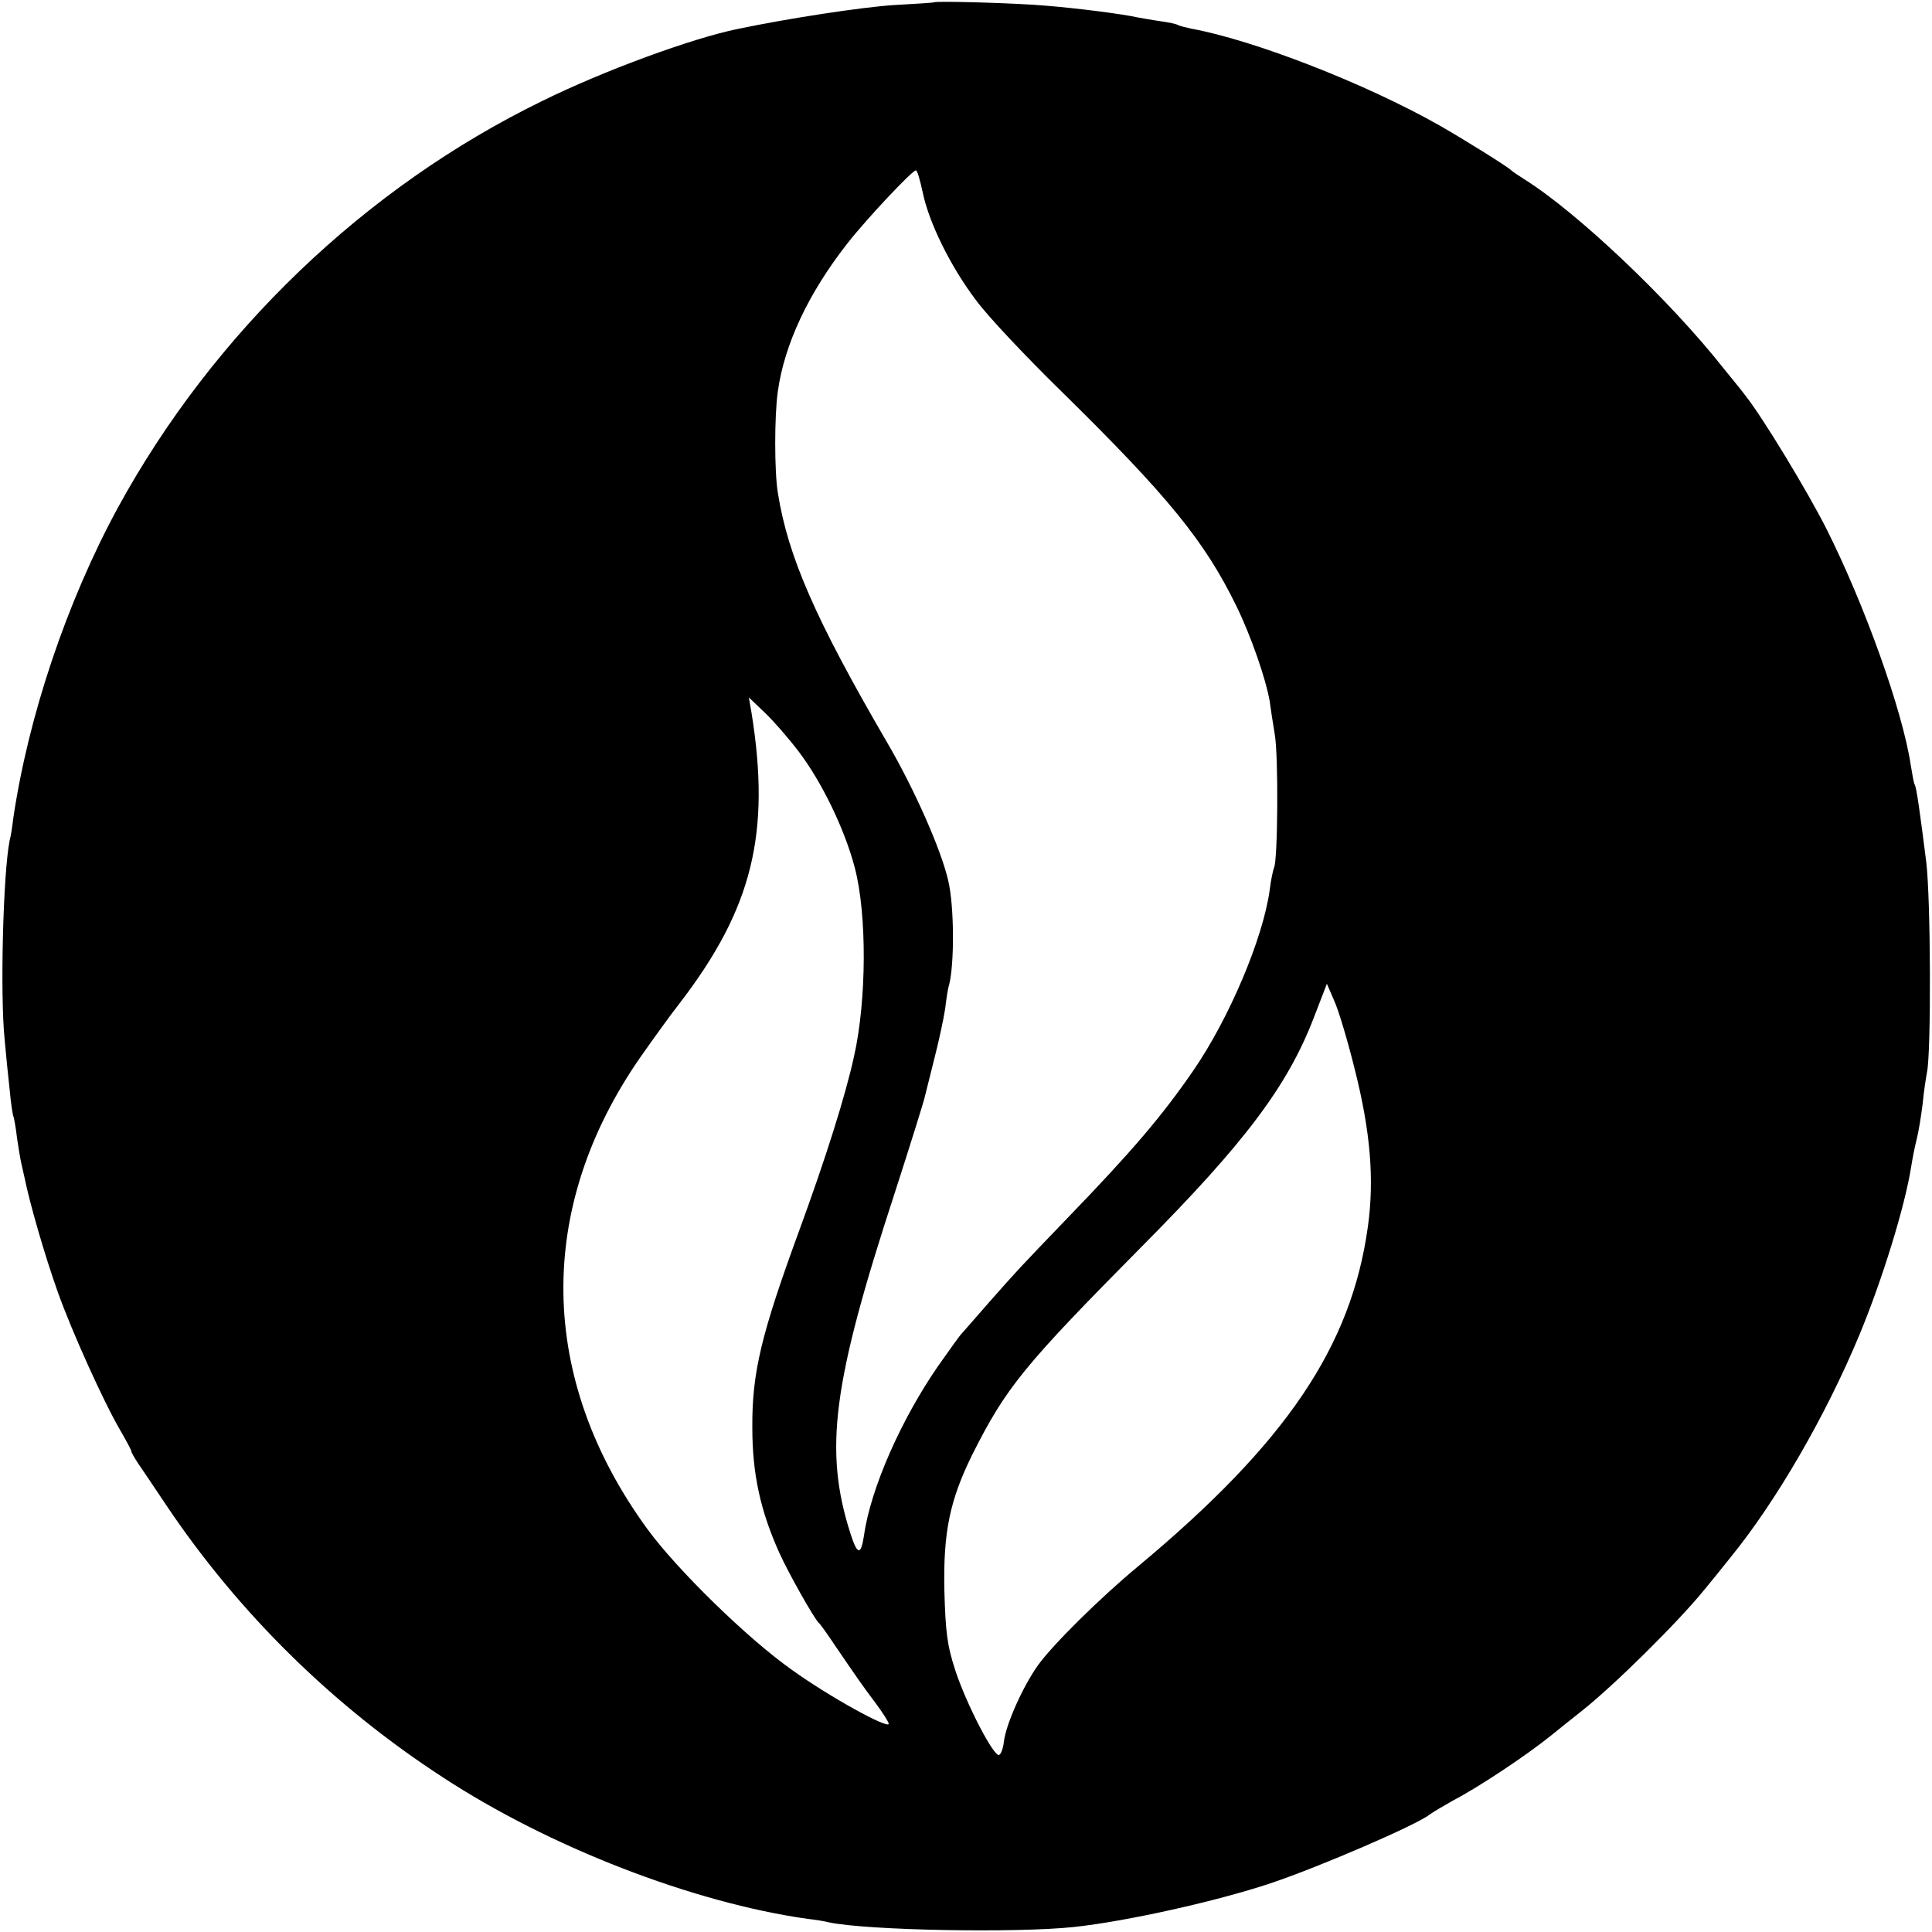
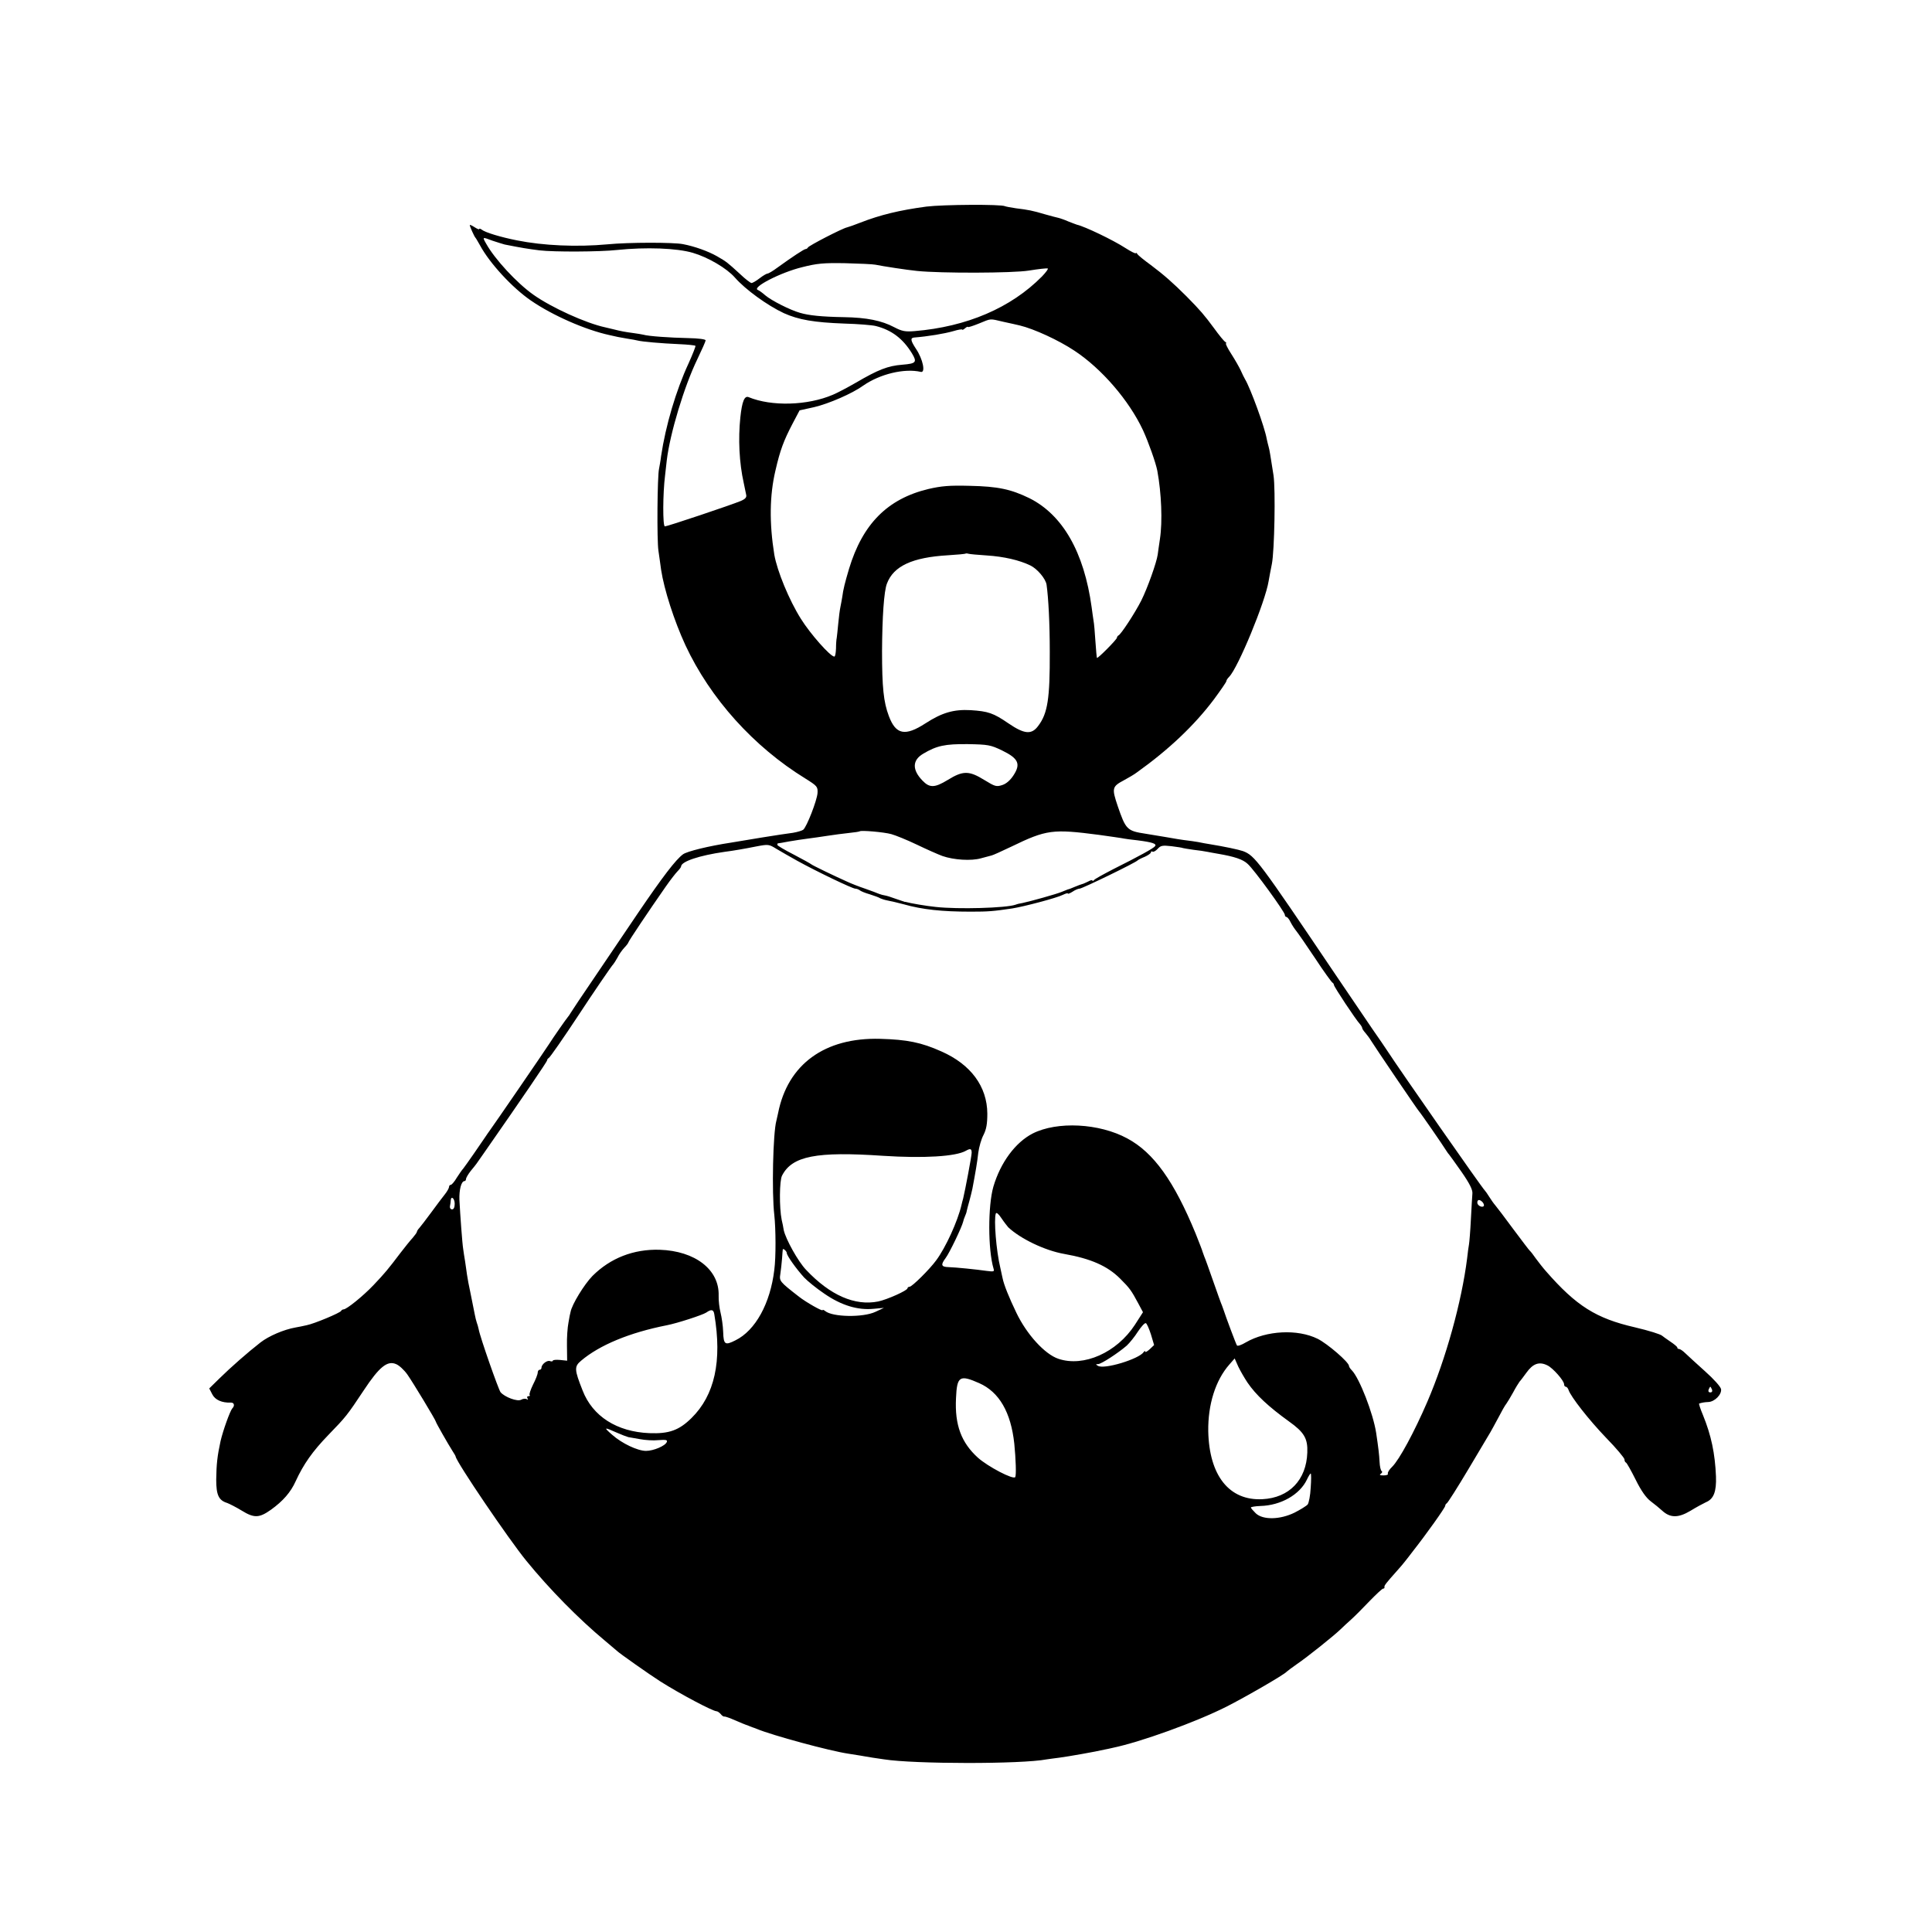
- <svg xmlns="http://www.w3.org/2000/svg" version="1.0" width="500pt" height="500pt" viewBox="0 0 500 500" preserveAspectRatio="xMidYMid meet">
-   <g transform="translate(0,500) scale(0.1,-0.1)" fill="#000000" stroke="none">
-     <path d="M2417 4994 c-1 -1 -47 -4 -102 -7 -82 -5 -278 -35 -406 -62 -118 -24 -347 -108 -505 -186 -460 -224 -852 -601 -1099 -1053 -132 -243 -232 -540 -271 -806 -2 -19 -6 -44 -9 -55 -17 -84 -25 -400 -13 -515 3 -36 9 -94 13 -130 3 -35 8 -67 10 -70 1 -3 6 -27 9 -55 4 -27 9 -57 11 -65 2 -8 6 -26 9 -40 13 -64 51 -197 86 -295 36 -101 119 -285 162 -358 15 -26 28 -50 28 -53 0 -3 8 -17 18 -32 10 -15 43 -63 72 -107 187 -279 432 -520 715 -704 276 -181 648 -325 945 -367 19 -2 44 -6 55 -9 100 -21 485 -28 635 -12 138 15 370 67 508 113 128 43 378 151 412 178 8 6 35 22 60 36 67 35 192 118 256 170 17 14 51 41 75 60 84 66 251 231 320 316 19 23 49 60 68 84 118 145 246 366 333 575 59 142 118 333 134 435 3 19 9 51 14 70 5 19 12 62 16 95 3 33 9 69 11 80 11 50 10 447 -2 545 -16 126 -25 193 -30 200 -2 3 -6 25 -10 50 -21 140 -119 414 -218 611 -50 99 -166 290 -209 344 -4 6 -29 37 -56 70 -141 179 -381 406 -517 491 -16 10 -32 21 -35 24 -7 8 -126 82 -184 115 -192 109 -483 222 -644 251 -14 3 -29 7 -33 9 -4 3 -24 7 -45 10 -22 3 -48 8 -60 10 -40 9 -159 24 -234 30 -74 7 -288 13 -293 9z m-29 -492 c16 -78 72 -192 138 -279 29 -40 128 -145 220 -235 278 -273 372 -389 454 -557 38 -78 76 -188 86 -246 2 -16 8 -55 13 -85 10 -56 8 -330 -2 -346 -2 -5 -8 -31 -11 -57 -17 -125 -105 -333 -198 -468 -82 -119 -159 -209 -327 -383 -125 -130 -125 -130 -201 -216 -36 -41 -67 -77 -70 -80 -4 -3 -31 -41 -62 -85 -95 -137 -175 -317 -192 -439 -8 -52 -17 -51 -35 5 -69 216 -47 388 115 883 41 127 76 239 78 250 3 12 14 56 25 100 11 43 23 99 27 125 3 25 7 53 10 61 14 53 14 203 -2 271 -18 79 -87 236 -159 359 -184 316 -256 480 -282 645 -9 55 -9 199 0 262 17 122 79 254 180 383 50 64 167 188 177 189 4 1 11 -25 18 -57z m-321 -1447 c60 -79 119 -201 145 -300 32 -121 31 -344 -2 -490 -23 -104 -73 -262 -141 -448 -99 -270 -123 -369 -122 -512 0 -120 21 -215 70 -324 24 -53 90 -170 102 -181 4 -3 23 -30 43 -60 56 -82 69 -101 105 -149 18 -24 33 -48 33 -52 0 -15 -154 70 -250 139 -115 81 -297 259 -374 364 -284 389 -291 831 -18 1223 31 44 76 107 102 140 187 244 235 438 185 750 l-7 40 42 -40 c23 -22 62 -67 87 -100z m1439 -822 c41 -162 51 -286 34 -408 -43 -310 -211 -559 -595 -879 -100 -83 -221 -203 -259 -256 -39 -55 -83 -153 -88 -198 -2 -18 -8 -33 -13 -34 -15 -1 -83 130 -112 217 -22 67 -26 101 -29 210 -3 150 14 232 72 350 88 175 133 230 439 539 266 268 377 415 445 592 l34 88 19 -44 c11 -24 35 -104 53 -177z" />
+ <svg xmlns="http://www.w3.org/2000/svg" version="1.0" width="1024pt" height="1024pt" viewBox="0 0 1024 1024" preserveAspectRatio="xMidYMid meet">
+   <g transform="translate(0,1024) scale(0.1,-0.1)" fill="#000000" stroke="none">
+     <path d="M4910 9145 c-142 -19 -245 -44 -350 -85 -30 -12 -62 -23 -70 -25 -25 -5 -205 -98 -208 -107 -2 -4 -7 -8 -12 -8 -8 0 -73 -43 -149 -98 -24 -18 -48 -32 -53 -32 -5 0 -24 -11 -42 -25 -18 -14 -37 -25 -43 -25 -5 0 -33 21 -61 48 -68 62 -70 64 -122 94 -46 26 -117 52 -180 64 -50 10 -288 10 -400 -1 -162 -15 -341 -7 -480 21 -86 17 -169 42 -187 57 -7 5 -13 7 -13 3 0 -4 -11 1 -25 10 -14 9 -25 14 -25 11 0 -8 24 -61 30 -67 3 -3 13 -21 24 -40 51 -95 171 -225 270 -293 115 -79 288 -155 416 -183 19 -4 40 -9 45 -10 6 -1 28 -5 50 -9 22 -3 47 -8 55 -10 23 -6 125 -15 218 -19 46 -2 85 -6 88 -9 2 -2 -14 -43 -36 -92 -67 -144 -122 -331 -146 -492 -3 -26 -9 -57 -11 -68 -9 -38 -12 -380 -3 -435 4 -30 11 -75 14 -100 16 -105 69 -270 129 -400 132 -283 362 -538 635 -706 64 -40 67 -44 65 -78 -3 -39 -57 -179 -76 -194 -7 -5 -31 -12 -54 -16 -24 -3 -98 -14 -165 -25 -68 -11 -141 -23 -163 -27 -118 -18 -233 -46 -255 -62 -39 -29 -107 -118 -237 -309 -66 -98 -171 -253 -234 -346 -63 -92 -118 -175 -124 -185 -5 -9 -12 -19 -15 -22 -6 -6 -80 -112 -100 -144 -21 -33 -294 -431 -317 -462 -4 -5 -12 -17 -18 -26 -21 -32 -110 -160 -120 -172 -6 -6 -21 -28 -34 -48 -12 -21 -27 -38 -32 -38 -5 0 -9 -5 -9 -11 0 -6 -10 -24 -22 -39 -13 -16 -45 -59 -73 -97 -27 -37 -56 -74 -62 -81 -7 -7 -13 -17 -13 -20 0 -4 -10 -18 -22 -32 -13 -14 -42 -50 -65 -80 -65 -86 -84 -109 -143 -171 -56 -59 -143 -129 -159 -129 -5 0 -11 -4 -13 -8 -4 -10 -142 -68 -183 -76 -16 -4 -43 -9 -59 -12 -62 -11 -141 -45 -185 -79 -67 -52 -158 -132 -219 -192 l-53 -52 16 -31 c15 -30 52 -46 98 -44 18 1 23 -16 8 -31 -12 -14 -49 -117 -62 -173 -17 -78 -22 -123 -23 -204 0 -82 13 -110 58 -124 11 -4 47 -22 78 -41 65 -40 92 -39 154 5 64 46 105 93 131 151 42 91 89 158 173 245 94 97 99 103 188 237 82 124 125 159 171 139 16 -6 43 -31 60 -55 29 -41 151 -243 151 -250 0 -5 65 -119 88 -155 9 -14 17 -27 17 -30 5 -31 281 -438 375 -553 123 -151 279 -309 415 -422 33 -28 62 -52 65 -55 10 -11 175 -127 230 -162 106 -67 278 -158 298 -158 5 0 15 -7 22 -15 6 -8 15 -14 18 -13 4 1 18 -4 32 -9 58 -25 85 -36 93 -38 4 -2 9 -4 12 -5 3 -1 8 -3 13 -5 4 -1 14 -5 22 -8 80 -34 390 -118 487 -132 21 -3 49 -8 63 -10 14 -3 43 -7 65 -11 22 -3 49 -7 61 -9 158 -25 727 -26 862 0 9 1 40 6 67 9 46 6 194 32 240 43 11 2 30 6 42 9 149 31 440 136 603 218 97 49 309 171 320 186 3 3 27 21 54 40 52 35 196 150 232 185 11 11 36 34 55 51 19 17 63 61 98 98 35 36 67 66 72 66 5 0 8 3 7 8 -3 7 9 22 67 87 17 19 35 40 40 47 6 7 26 33 45 58 67 85 170 229 170 239 0 5 4 11 8 13 5 2 57 84 116 183 59 99 111 187 116 195 5 8 23 42 41 75 17 33 36 67 43 75 6 8 22 35 36 60 13 25 29 50 34 57 6 6 22 28 36 47 35 49 68 61 112 39 29 -14 88 -81 88 -100 0 -7 4 -13 9 -13 5 0 12 -8 15 -18 12 -35 105 -155 199 -253 54 -55 97 -107 97 -114 0 -7 3 -15 8 -17 4 -1 27 -42 51 -90 29 -59 56 -97 80 -115 20 -15 47 -37 60 -49 43 -40 86 -40 150 -2 31 19 68 39 83 46 41 17 56 56 53 137 -5 121 -25 217 -69 325 -14 33 -23 61 -20 61 16 5 27 7 48 8 34 1 72 40 68 68 -2 13 -39 54 -85 95 -44 40 -92 83 -105 96 -12 12 -27 22 -32 22 -6 0 -10 3 -10 8 0 4 -17 18 -38 32 -20 14 -39 27 -42 30 -8 8 -69 27 -145 45 -205 47 -310 113 -470 296 -17 19 -41 50 -55 69 -13 19 -27 37 -31 40 -4 3 -43 55 -88 115 -45 61 -88 118 -96 127 -8 9 -22 29 -32 45 -9 15 -20 30 -23 33 -15 14 -445 630 -520 745 -8 12 -42 63 -76 111 -33 49 -121 179 -196 289 -408 605 -427 630 -490 654 -23 8 -98 24 -178 37 -14 2 -41 7 -60 11 -19 3 -44 7 -55 8 -20 2 -83 12 -120 19 -11 2 -57 9 -103 17 -99 15 -105 22 -148 147 -32 95 -30 103 34 137 24 13 55 31 69 42 168 120 304 249 407 386 36 49 66 92 66 97 0 5 7 15 15 23 47 48 191 396 209 507 3 19 11 60 17 90 14 68 20 395 9 470 -17 108 -21 135 -26 152 -3 10 -7 28 -10 41 -10 61 -87 271 -115 317 -5 8 -15 29 -23 47 -8 17 -30 56 -50 87 -20 31 -32 56 -28 56 4 0 2 4 -4 8 -7 4 -33 36 -59 72 -51 69 -72 94 -146 169 -72 72 -120 114 -189 166 -36 26 -68 52 -72 59 -4 6 -8 8 -8 4 0 -4 -25 8 -56 28 -63 41 -215 114 -256 123 -4 1 -24 9 -45 17 -20 9 -44 17 -52 19 -9 2 -41 10 -72 19 -67 20 -89 24 -154 32 -27 4 -54 9 -58 11 -19 11 -328 9 -417 -2z m-2299 -181 c24 -8 53 -17 64 -20 91 -18 122 -23 185 -31 76 -9 319 -8 410 2 154 16 317 10 402 -15 82 -24 180 -82 223 -131 55 -63 172 -148 260 -189 78 -35 159 -49 320 -55 72 -2 147 -8 167 -13 83 -21 143 -66 191 -144 29 -48 23 -55 -50 -61 -77 -6 -128 -26 -246 -95 -45 -26 -100 -55 -122 -64 -135 -58 -326 -63 -447 -13 -22 9 -35 -22 -44 -107 -12 -115 -6 -241 18 -348 5 -25 11 -53 13 -63 3 -13 -5 -22 -28 -32 -53 -22 -390 -135 -403 -135 -12 0 -11 176 1 270 3 25 7 61 9 80 17 143 93 394 162 536 24 50 44 95 44 100 0 6 -38 11 -92 12 -96 2 -212 10 -238 18 -8 2 -33 6 -55 9 -38 5 -62 9 -105 20 -11 3 -30 7 -42 10 -103 22 -287 106 -381 173 -88 62 -205 189 -250 270 -21 37 -22 37 34 16z m2029 -127 c38 -8 169 -28 220 -33 126 -13 509 -12 594 2 49 8 94 13 99 11 5 -1 -9 -20 -30 -42 -165 -167 -399 -267 -676 -290 -49 -4 -66 -1 -108 21 -66 35 -146 51 -266 53 -117 2 -186 9 -233 23 -53 15 -151 65 -183 92 -16 14 -34 27 -40 29 -35 13 120 93 235 121 79 20 113 23 228 21 74 -2 146 -5 160 -8z m680 -303 c36 -8 74 -16 85 -19 75 -18 206 -78 290 -134 144 -95 289 -263 363 -421 29 -63 68 -173 76 -215 22 -119 28 -269 14 -361 -5 -32 -10 -70 -12 -84 -6 -42 -54 -177 -87 -243 -34 -67 -108 -180 -121 -185 -4 -2 -8 -8 -8 -12 0 -9 -102 -112 -106 -107 -1 1 -5 40 -8 87 -3 47 -7 96 -10 110 -2 14 -7 46 -10 71 -40 293 -154 491 -331 579 -97 47 -166 62 -315 65 -109 3 -151 -1 -220 -17 -216 -52 -348 -185 -420 -423 -21 -71 -31 -109 -36 -150 -3 -16 -7 -41 -10 -54 -3 -14 -8 -52 -11 -85 -3 -34 -7 -68 -8 -76 -2 -8 -4 -34 -4 -57 -1 -24 -4 -43 -9 -43 -21 0 -127 120 -177 200 -63 100 -126 254 -141 340 -27 168 -25 315 6 446 25 109 44 159 91 249 l37 70 77 17 c77 18 202 72 260 114 89 62 219 93 305 73 27 -7 12 67 -25 122 -29 44 -31 58 -10 60 74 6 159 20 208 34 26 8 47 11 47 8 0 -3 7 0 15 7 8 7 15 10 15 7 0 -3 26 5 58 18 69 28 54 27 132 9z m-90 -1238 c92 -6 173 -25 231 -53 37 -18 81 -70 86 -102 10 -71 17 -204 17 -356 1 -247 -11 -326 -61 -392 -35 -48 -73 -45 -158 13 -80 55 -108 64 -200 70 -90 5 -152 -13 -240 -70 -108 -70 -157 -60 -194 39 -28 74 -36 152 -36 345 1 178 10 317 26 357 35 93 135 139 324 150 50 3 92 7 93 9 2 1 9 1 15 -1 7 -2 50 -6 97 -9z m82 -1034 c86 -42 99 -71 60 -131 -17 -26 -38 -45 -60 -52 -31 -10 -38 -8 -95 27 -81 50 -113 50 -194 0 -69 -42 -96 -43 -134 -3 -55 57 -54 108 4 142 72 43 116 52 236 51 108 -2 121 -4 183 -34z m-588 -443 c22 -6 84 -31 136 -56 52 -25 113 -52 135 -60 60 -21 153 -27 205 -12 25 7 50 13 56 15 6 1 53 22 105 47 186 90 218 94 464 62 36 -5 128 -18 135 -20 3 -1 34 -5 70 -9 78 -10 102 -18 92 -31 -8 -11 -82 -52 -222 -122 -52 -27 -98 -52 -102 -58 -4 -5 -8 -6 -8 -2 0 4 -10 2 -22 -5 -13 -6 -27 -13 -33 -14 -5 -1 -23 -8 -40 -15 -16 -7 -32 -13 -35 -13 -3 -1 -18 -7 -35 -14 -30 -12 -159 -48 -205 -58 -14 -2 -30 -6 -37 -9 -51 -18 -306 -25 -423 -12 -51 5 -137 20 -157 26 -2 1 -5 1 -8 1 -3 1 -24 8 -47 16 -24 9 -50 17 -58 18 -8 1 -22 5 -30 8 -8 4 -42 16 -75 28 -33 11 -76 28 -95 37 -76 34 -185 87 -190 92 -3 3 -44 26 -92 51 -49 25 -88 48 -88 52 0 5 1 8 3 8 2 0 28 4 58 10 30 5 74 12 99 15 25 3 72 10 105 15 33 5 84 12 114 15 30 3 56 7 58 9 7 6 127 -4 167 -15z m-499 -141 c103 -57 293 -148 308 -148 7 0 17 -4 23 -8 5 -5 29 -15 54 -22 25 -8 50 -17 55 -21 6 -3 24 -9 40 -12 17 -3 55 -12 85 -20 99 -28 203 -39 355 -39 94 0 118 2 220 17 63 10 237 56 268 72 15 7 27 11 27 7 0 -3 11 1 25 10 13 9 30 16 37 16 14 0 300 139 308 150 3 3 20 12 38 19 17 8 32 18 32 23 0 5 4 7 9 4 4 -3 17 4 27 15 16 18 26 19 73 14 31 -4 58 -8 61 -10 3 -1 28 -5 55 -9 28 -3 61 -8 75 -11 14 -3 39 -7 55 -10 88 -15 133 -30 158 -54 35 -31 197 -255 197 -270 0 -6 4 -11 8 -11 5 0 15 -12 22 -27 8 -16 22 -37 31 -48 9 -11 54 -76 100 -145 45 -69 87 -126 91 -128 4 -2 8 -8 8 -12 0 -10 117 -186 138 -208 6 -7 12 -17 12 -21 0 -4 8 -16 18 -27 9 -11 22 -28 27 -37 18 -30 250 -372 256 -377 6 -5 127 -180 144 -208 6 -10 13 -19 16 -22 3 -3 32 -44 66 -92 43 -62 59 -95 57 -114 -1 -14 -5 -76 -8 -137 -3 -62 -8 -121 -10 -132 -2 -11 -7 -45 -10 -75 -29 -230 -112 -530 -211 -760 -69 -160 -148 -306 -186 -344 -16 -15 -26 -32 -23 -37 3 -5 -7 -9 -23 -9 -19 0 -24 3 -14 9 7 5 9 11 4 14 -5 3 -10 25 -11 49 -2 39 -6 72 -18 153 -16 104 -89 291 -129 332 -8 8 -15 18 -15 23 0 20 -114 118 -166 144 -107 53 -272 44 -381 -19 -23 -14 -44 -21 -47 -16 -5 7 -61 157 -70 186 -2 6 -6 17 -9 25 -4 8 -25 67 -47 130 -22 63 -43 122 -47 130 -3 8 -7 20 -9 25 -1 6 -18 49 -37 97 -114 277 -222 429 -362 504 -149 81 -372 92 -502 26 -91 -47 -170 -153 -208 -282 -29 -101 -29 -333 1 -434 5 -16 2 -17 -37 -12 -55 8 -165 19 -201 20 -40 1 -43 12 -16 48 21 28 86 164 93 193 1 6 5 18 9 27 4 9 9 22 10 30 1 7 8 31 14 53 6 22 13 51 16 65 16 85 26 142 31 190 4 30 16 73 28 95 15 30 20 58 20 113 -1 143 -87 260 -243 329 -107 48 -182 63 -325 67 -294 8 -490 -135 -541 -394 -3 -14 -7 -32 -9 -40 -18 -64 -25 -381 -11 -500 8 -73 9 -223 0 -290 -21 -178 -100 -322 -206 -374 -55 -28 -63 -23 -65 44 -1 33 -8 79 -14 103 -6 23 -11 64 -10 90 4 138 -125 237 -313 243 -138 4 -261 -44 -356 -139 -43 -44 -109 -151 -116 -191 -2 -6 -7 -31 -11 -56 -5 -25 -9 -80 -8 -123 l1 -79 -38 4 c-21 2 -38 0 -38 -4 0 -4 -7 -5 -15 -2 -15 6 -45 -17 -45 -35 0 -6 -4 -11 -10 -11 -5 0 -10 -7 -10 -15 0 -9 -11 -37 -25 -64 -13 -27 -21 -51 -18 -55 4 -3 1 -6 -6 -6 -7 0 -9 -5 -5 -12 4 -7 3 -8 -4 -4 -6 4 -20 3 -30 -3 -20 -11 -87 14 -109 40 -11 14 -109 293 -116 334 -2 11 -7 27 -10 35 -3 8 -8 29 -11 45 -3 17 -13 64 -21 105 -9 41 -18 89 -20 105 -2 17 -7 48 -10 70 -4 22 -8 51 -10 65 -5 30 -16 183 -20 260 -2 54 10 100 27 100 4 0 8 5 8 11 0 6 11 25 25 43 29 35 29 35 71 96 203 291 334 484 334 490 0 5 4 10 8 12 6 2 79 107 162 233 68 104 175 261 181 265 3 3 13 19 22 35 8 17 25 40 36 52 12 12 21 25 21 27 0 6 110 170 198 296 25 36 54 73 64 83 10 10 18 21 18 25 1 26 97 58 230 77 47 6 105 16 170 29 63 12 66 11 105 -13 22 -13 72 -42 110 -63z m925 -1548 c0 -17 -34 -196 -45 -242 -3 -10 -7 -26 -9 -35 -20 -86 -84 -226 -134 -293 -35 -48 -128 -140 -141 -140 -6 0 -11 -4 -11 -8 0 -12 -108 -60 -155 -70 -124 -25 -256 33 -383 168 -42 44 -107 161 -118 210 -2 14 -7 39 -11 55 -13 65 -12 208 2 234 53 104 182 129 535 105 215 -14 387 -4 440 27 23 13 30 11 30 -11z m-2740 -270 c0 -19 -5 -30 -14 -30 -8 0 -13 8 -11 18 2 9 4 23 4 30 2 26 21 10 21 -18z m5449 7 c6 -8 8 -16 5 -20 -10 -9 -34 4 -34 19 0 18 14 18 29 1z m-2515 -132 c65 -61 194 -123 296 -141 142 -25 230 -64 297 -131 51 -51 59 -62 97 -133 l24 -45 -43 -67 c-96 -147 -271 -225 -405 -180 -72 24 -168 129 -223 244 -39 81 -66 148 -73 183 -1 6 -7 30 -12 55 -22 91 -35 257 -24 288 3 8 15 -2 30 -25 14 -21 31 -42 36 -48z m-1174 -136 c0 -14 51 -85 92 -130 18 -19 67 -59 109 -87 89 -61 175 -87 259 -79 l55 5 -45 -21 c-66 -31 -227 -28 -266 4 -8 6 -14 9 -14 5 0 -8 -88 42 -125 71 -104 81 -105 83 -99 121 3 20 7 56 9 81 2 25 3 47 4 49 2 7 21 -10 21 -19z m-384 -325 c42 -248 2 -429 -121 -550 -66 -65 -119 -84 -223 -80 -172 7 -301 89 -354 226 -44 111 -45 127 -8 158 98 83 257 149 455 188 56 11 188 54 208 67 27 19 39 17 43 -9z m2314 -106 l17 -57 -23 -22 c-13 -12 -24 -18 -24 -13 0 5 -4 4 -8 -2 -24 -37 -211 -94 -243 -73 -12 7 -12 9 1 9 17 0 107 59 152 98 15 14 42 47 59 74 18 27 36 47 42 45 5 -1 17 -28 27 -59z m512 -256 c45 -66 112 -128 220 -206 80 -57 100 -90 97 -165 -5 -145 -96 -240 -238 -247 -176 -9 -282 125 -287 360 -2 141 38 270 112 354 l28 32 19 -43 c11 -23 33 -61 49 -85z m-1422 -3 c106 -47 168 -154 186 -321 8 -81 11 -167 5 -177 -10 -15 -144 55 -198 103 -88 80 -123 173 -116 315 5 117 19 126 123 80z m3884 -34 c3 -9 0 -15 -9 -15 -9 0 -12 6 -9 15 4 8 7 15 9 15 2 0 5 -7 9 -15z m-5808 -227 c27 -12 56 -23 64 -25 8 -1 36 -6 63 -11 26 -5 70 -8 97 -5 40 3 49 1 44 -10 -7 -20 -70 -47 -110 -47 -44 0 -127 39 -179 85 -47 41 -44 42 21 13z m3681 -293 c-2 -41 -10 -81 -16 -89 -7 -8 -38 -27 -69 -43 -77 -38 -168 -40 -206 -4 -14 14 -26 27 -26 31 0 3 23 7 51 8 108 3 208 60 246 140 8 17 17 32 20 32 3 0 3 -34 0 -75z" />
  </g>
</svg>
